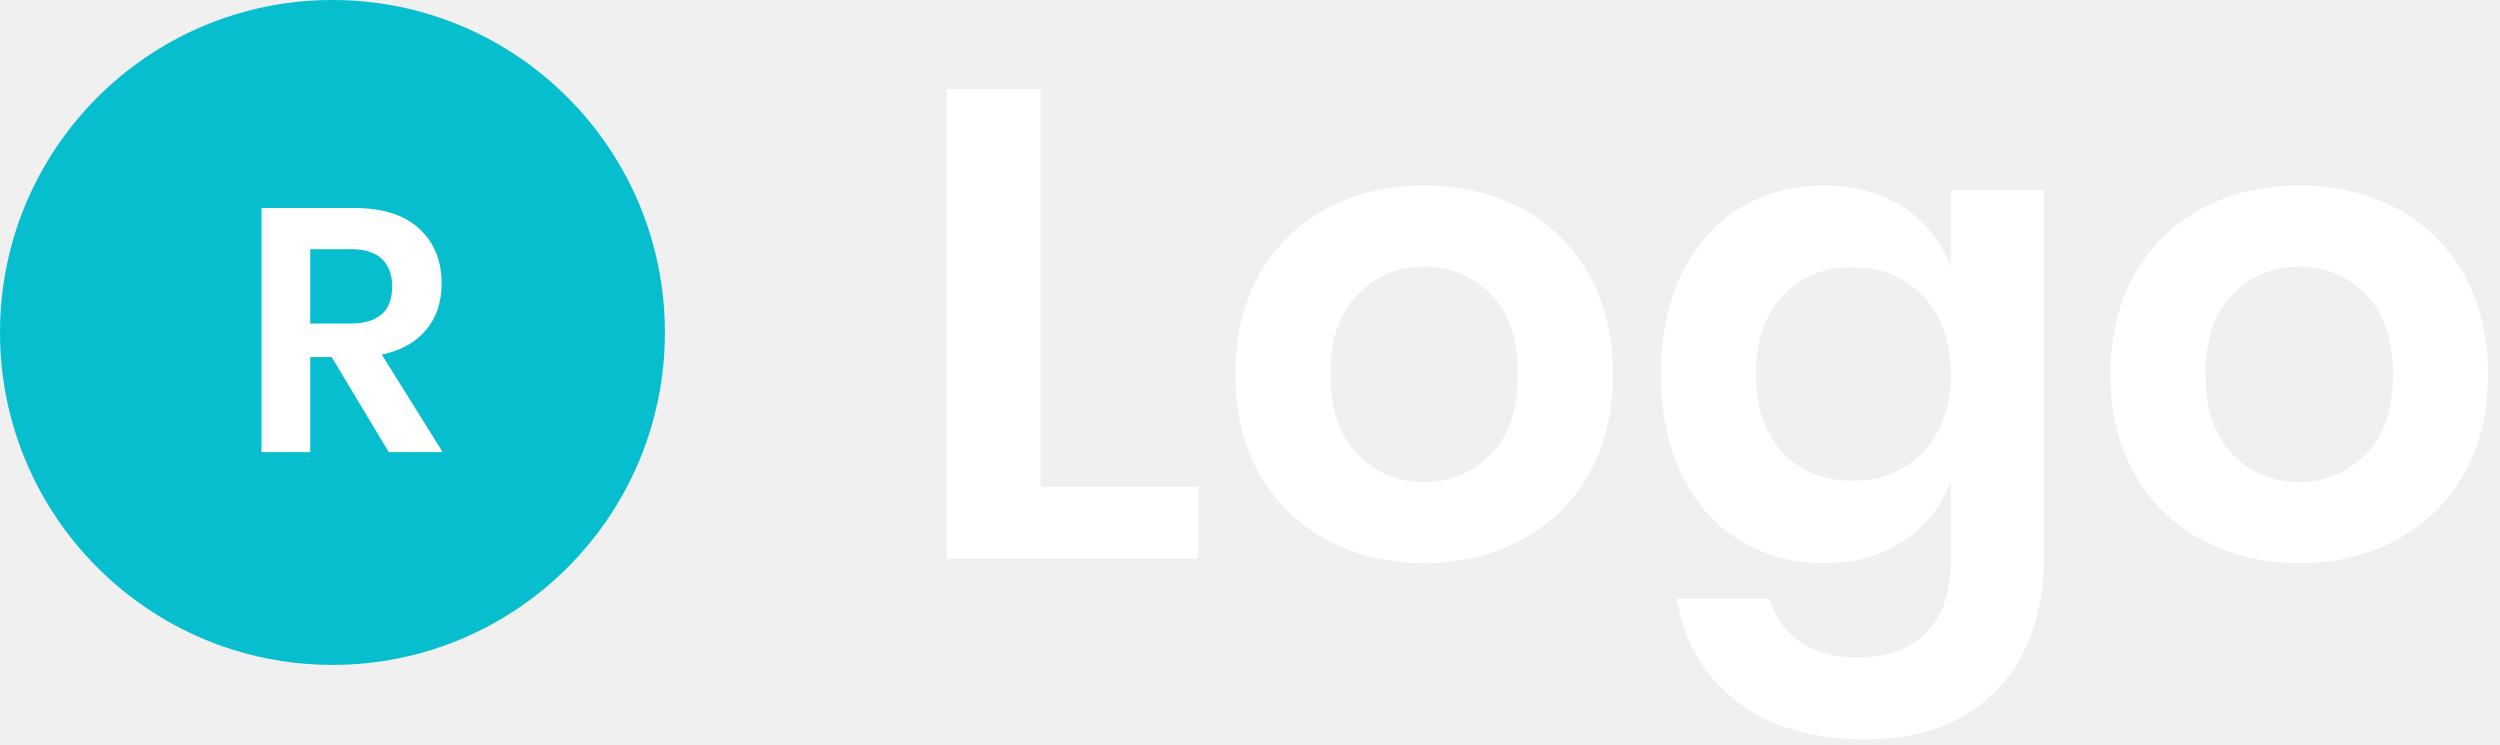
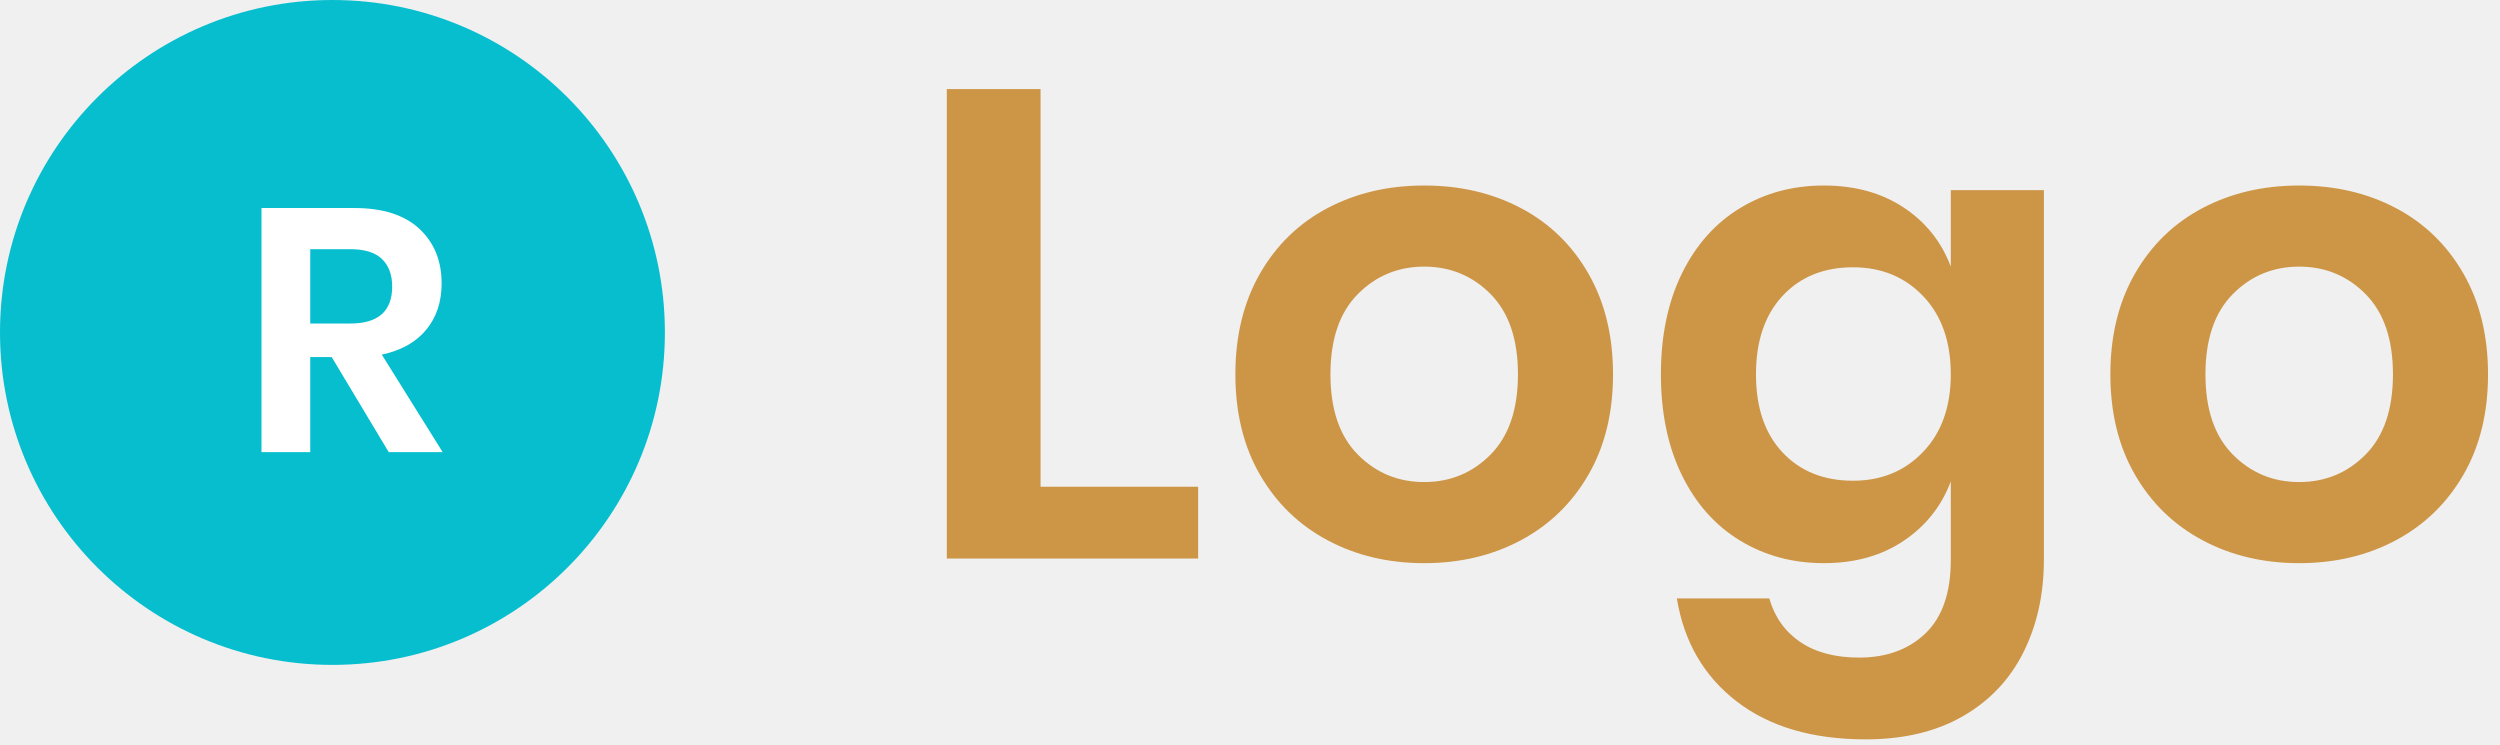
<svg xmlns="http://www.w3.org/2000/svg" width="94" height="28" viewBox="0 0 94 28">
  <g fill="none" fill-rule="evenodd">
-     <path fill="#ffff" fill-rule="nonzero" d="M45.05,21 L45.05,18.3 L39.125,18.3 L39.125,3.35 L35.6,3.35 L35.6,21 L45.05,21 Z M53.55,21.175 C54.9,21.175 56.112,20.887 57.188,20.312 C58.263,19.738 59.108,18.917 59.725,17.85 C60.342,16.783 60.65,15.525 60.65,14.075 C60.65,12.625 60.342,11.363 59.725,10.287 C59.108,9.213 58.263,8.392 57.188,7.825 C56.112,7.258 54.9,6.975 53.55,6.975 C52.2,6.975 50.987,7.258 49.913,7.825 C48.837,8.392 47.992,9.213 47.375,10.287 C46.758,11.363 46.45,12.625 46.45,14.075 C46.45,15.525 46.758,16.783 47.375,17.85 C47.992,18.917 48.837,19.738 49.913,20.312 C50.987,20.887 52.2,21.175 53.55,21.175 Z M53.55,18.125 C52.567,18.125 51.733,17.779 51.05,17.087 C50.367,16.396 50.025,15.392 50.025,14.075 C50.025,12.758 50.367,11.754 51.05,11.062 C51.733,10.371 52.567,10.025 53.55,10.025 C54.533,10.025 55.367,10.371 56.05,11.062 C56.733,11.754 57.075,12.758 57.075,14.075 C57.075,15.392 56.733,16.396 56.05,17.087 C55.367,17.779 54.533,18.125 53.55,18.125 Z M70.15,27.8 C71.583,27.8 72.804,27.508 73.812,26.925 C74.821,26.342 75.579,25.538 76.088,24.512 C76.596,23.488 76.85,22.333 76.85,21.05 L76.85,21.05 L76.85,7.15 L73.35,7.15 L73.35,10.025 C73,9.092 72.408,8.35 71.575,7.8 C70.742,7.25 69.742,6.975 68.575,6.975 C67.408,6.975 66.358,7.258 65.425,7.825 C64.492,8.392 63.763,9.213 63.237,10.287 C62.712,11.363 62.45,12.625 62.45,14.075 C62.45,15.525 62.712,16.788 63.237,17.863 C63.763,18.938 64.492,19.758 65.425,20.325 C66.358,20.892 67.408,21.175 68.575,21.175 C69.742,21.175 70.742,20.896 71.575,20.337 C72.408,19.779 73,19.033 73.35,18.1 L73.35,18.1 L73.35,21.05 C73.35,22.283 73.033,23.204 72.4,23.812 C71.767,24.421 70.933,24.725 69.9,24.725 C69,24.725 68.263,24.529 67.688,24.137 C67.112,23.746 66.725,23.2 66.525,22.5 L66.525,22.5 L63.05,22.5 C63.317,24.133 64.067,25.425 65.3,26.375 C66.533,27.325 68.15,27.8 70.15,27.8 Z M69.675,18.075 C68.575,18.075 67.692,17.721 67.025,17.012 C66.358,16.304 66.025,15.325 66.025,14.075 C66.025,12.825 66.358,11.842 67.025,11.125 C67.692,10.408 68.575,10.05 69.675,10.05 C70.742,10.05 71.621,10.412 72.312,11.137 C73.004,11.863 73.35,12.842 73.35,14.075 C73.35,15.292 73.004,16.262 72.312,16.988 C71.621,17.712 70.742,18.075 69.675,18.075 Z M86.45,21.175 C87.8,21.175 89.013,20.887 90.088,20.312 C91.162,19.738 92.008,18.917 92.625,17.85 C93.242,16.783 93.55,15.525 93.55,14.075 C93.55,12.625 93.242,11.363 92.625,10.287 C92.008,9.213 91.162,8.392 90.088,7.825 C89.013,7.258 87.8,6.975 86.45,6.975 C85.1,6.975 83.888,7.258 82.812,7.825 C81.737,8.392 80.892,9.213 80.275,10.287 C79.658,11.363 79.35,12.625 79.35,14.075 C79.35,15.525 79.658,16.783 80.275,17.85 C80.892,18.917 81.737,19.738 82.812,20.312 C83.888,20.887 85.1,21.175 86.45,21.175 Z M86.45,18.125 C85.467,18.125 84.633,17.779 83.95,17.087 C83.267,16.396 82.925,15.392 82.925,14.075 C82.925,12.758 83.267,11.754 83.95,11.062 C84.633,10.371 85.467,10.025 86.45,10.025 C87.433,10.025 88.267,10.371 88.95,11.062 C89.633,11.754 89.975,12.758 89.975,14.075 C89.975,15.392 89.633,16.396 88.95,17.087 C88.267,17.779 87.433,18.125 86.45,18.125 Z" />
+     <path fill="#cd9647" fill-rule="nonzero" d="M45.05,21 L45.05,18.3 L39.125,18.3 L39.125,3.35 L35.6,3.35 L35.6,21 L45.05,21 Z M53.55,21.175 C54.9,21.175 56.112,20.887 57.188,20.312 C58.263,19.738 59.108,18.917 59.725,17.85 C60.342,16.783 60.65,15.525 60.65,14.075 C60.65,12.625 60.342,11.363 59.725,10.287 C59.108,9.213 58.263,8.392 57.188,7.825 C56.112,7.258 54.9,6.975 53.55,6.975 C52.2,6.975 50.987,7.258 49.913,7.825 C48.837,8.392 47.992,9.213 47.375,10.287 C46.758,11.363 46.45,12.625 46.45,14.075 C46.45,15.525 46.758,16.783 47.375,17.85 C47.992,18.917 48.837,19.738 49.913,20.312 C50.987,20.887 52.2,21.175 53.55,21.175 Z M53.55,18.125 C52.567,18.125 51.733,17.779 51.05,17.087 C50.367,16.396 50.025,15.392 50.025,14.075 C50.025,12.758 50.367,11.754 51.05,11.062 C51.733,10.371 52.567,10.025 53.55,10.025 C54.533,10.025 55.367,10.371 56.05,11.062 C56.733,11.754 57.075,12.758 57.075,14.075 C57.075,15.392 56.733,16.396 56.05,17.087 C55.367,17.779 54.533,18.125 53.55,18.125 Z M70.15,27.8 C71.583,27.8 72.804,27.508 73.812,26.925 C74.821,26.342 75.579,25.538 76.088,24.512 C76.596,23.488 76.85,22.333 76.85,21.05 L76.85,21.05 L76.85,7.15 L73.35,7.15 L73.35,10.025 C73,9.092 72.408,8.35 71.575,7.8 C70.742,7.25 69.742,6.975 68.575,6.975 C67.408,6.975 66.358,7.258 65.425,7.825 C64.492,8.392 63.763,9.213 63.237,10.287 C62.712,11.363 62.45,12.625 62.45,14.075 C62.45,15.525 62.712,16.788 63.237,17.863 C63.763,18.938 64.492,19.758 65.425,20.325 C66.358,20.892 67.408,21.175 68.575,21.175 C69.742,21.175 70.742,20.896 71.575,20.337 C72.408,19.779 73,19.033 73.35,18.1 L73.35,18.1 L73.35,21.05 C73.35,22.283 73.033,23.204 72.4,23.812 C71.767,24.421 70.933,24.725 69.9,24.725 C69,24.725 68.263,24.529 67.688,24.137 C67.112,23.746 66.725,23.2 66.525,22.5 L66.525,22.5 L63.05,22.5 C63.317,24.133 64.067,25.425 65.3,26.375 C66.533,27.325 68.15,27.8 70.15,27.8 Z M69.675,18.075 C68.575,18.075 67.692,17.721 67.025,17.012 C66.358,16.304 66.025,15.325 66.025,14.075 C66.025,12.825 66.358,11.842 67.025,11.125 C67.692,10.408 68.575,10.05 69.675,10.05 C70.742,10.05 71.621,10.412 72.312,11.137 C73.004,11.863 73.35,12.842 73.35,14.075 C73.35,15.292 73.004,16.262 72.312,16.988 C71.621,17.712 70.742,18.075 69.675,18.075 Z M86.45,21.175 C87.8,21.175 89.013,20.887 90.088,20.312 C91.162,19.738 92.008,18.917 92.625,17.85 C93.242,16.783 93.55,15.525 93.55,14.075 C93.55,12.625 93.242,11.363 92.625,10.287 C92.008,9.213 91.162,8.392 90.088,7.825 C89.013,7.258 87.8,6.975 86.45,6.975 C85.1,6.975 83.888,7.258 82.812,7.825 C81.737,8.392 80.892,9.213 80.275,10.287 C79.658,11.363 79.35,12.625 79.35,14.075 C79.35,15.525 79.658,16.783 80.275,17.85 C80.892,18.917 81.737,19.738 82.812,20.312 C83.888,20.887 85.1,21.175 86.45,21.175 Z M86.45,18.125 C85.467,18.125 84.633,17.779 83.95,17.087 C83.267,16.396 82.925,15.392 82.925,14.075 C82.925,12.758 83.267,11.754 83.95,11.062 C84.633,10.371 85.467,10.025 86.45,10.025 C87.433,10.025 88.267,10.371 88.95,11.062 C89.633,11.754 89.975,12.758 89.975,14.075 C89.975,15.392 89.633,16.396 88.95,17.087 C88.267,17.779 87.433,18.125 86.45,18.125 Z" />
    <circle cx="12.5" cy="12.5" r="12.5" fill="#07BECF" />
    <path fill="#FFF" fill-rule="nonzero" d="M11.665,17 L11.665,13.425 L12.471,13.425 L14.616,17 L16.644,17 L14.356,13.334 C15.084,13.178 15.641,12.866 16.026,12.398 C16.412,11.93 16.605,11.349 16.605,10.656 C16.605,9.807 16.326,9.122 15.767,8.602 C15.207,8.082 14.395,7.822 13.329,7.822 L13.329,7.822 L9.832,7.822 L9.832,17 L11.665,17 Z M13.173,12.164 L11.665,12.164 L11.665,9.369 L13.173,9.369 C13.71,9.369 14.107,9.492 14.363,9.739 C14.618,9.986 14.746,10.331 14.746,10.773 C14.746,11.7 14.222,12.164 13.173,12.164 L13.173,12.164 Z" />
  </g>
</svg>
